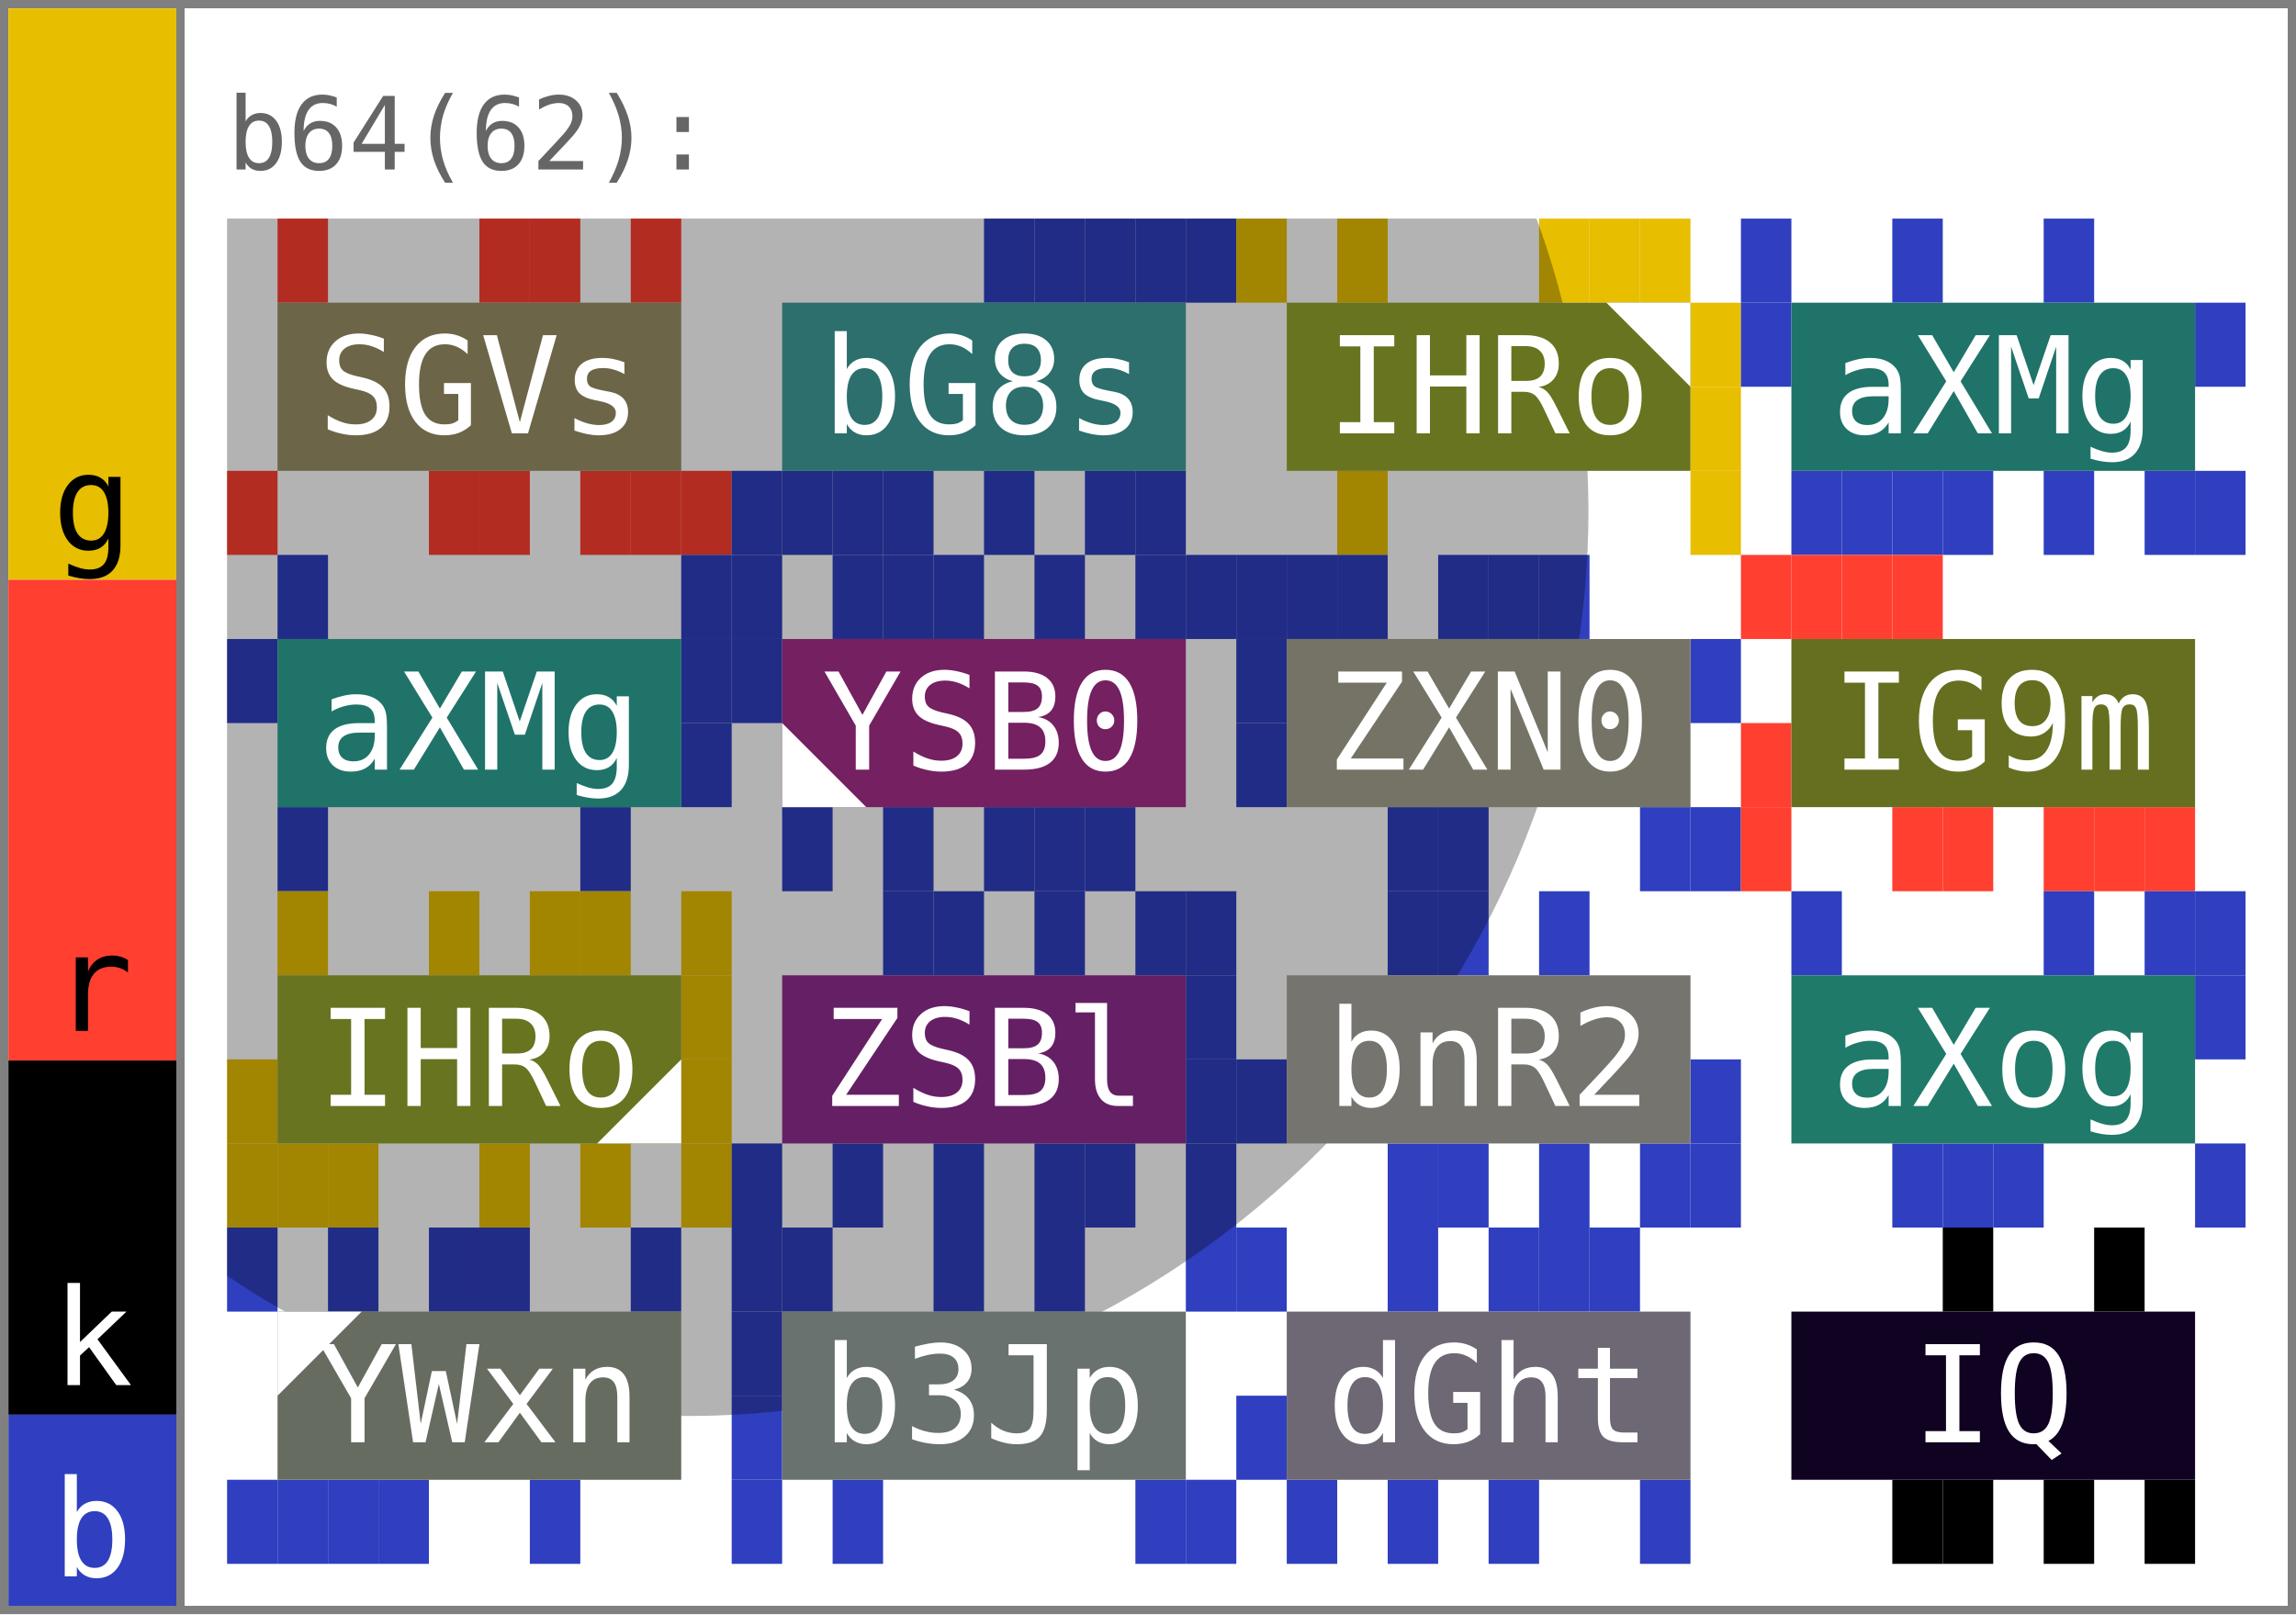
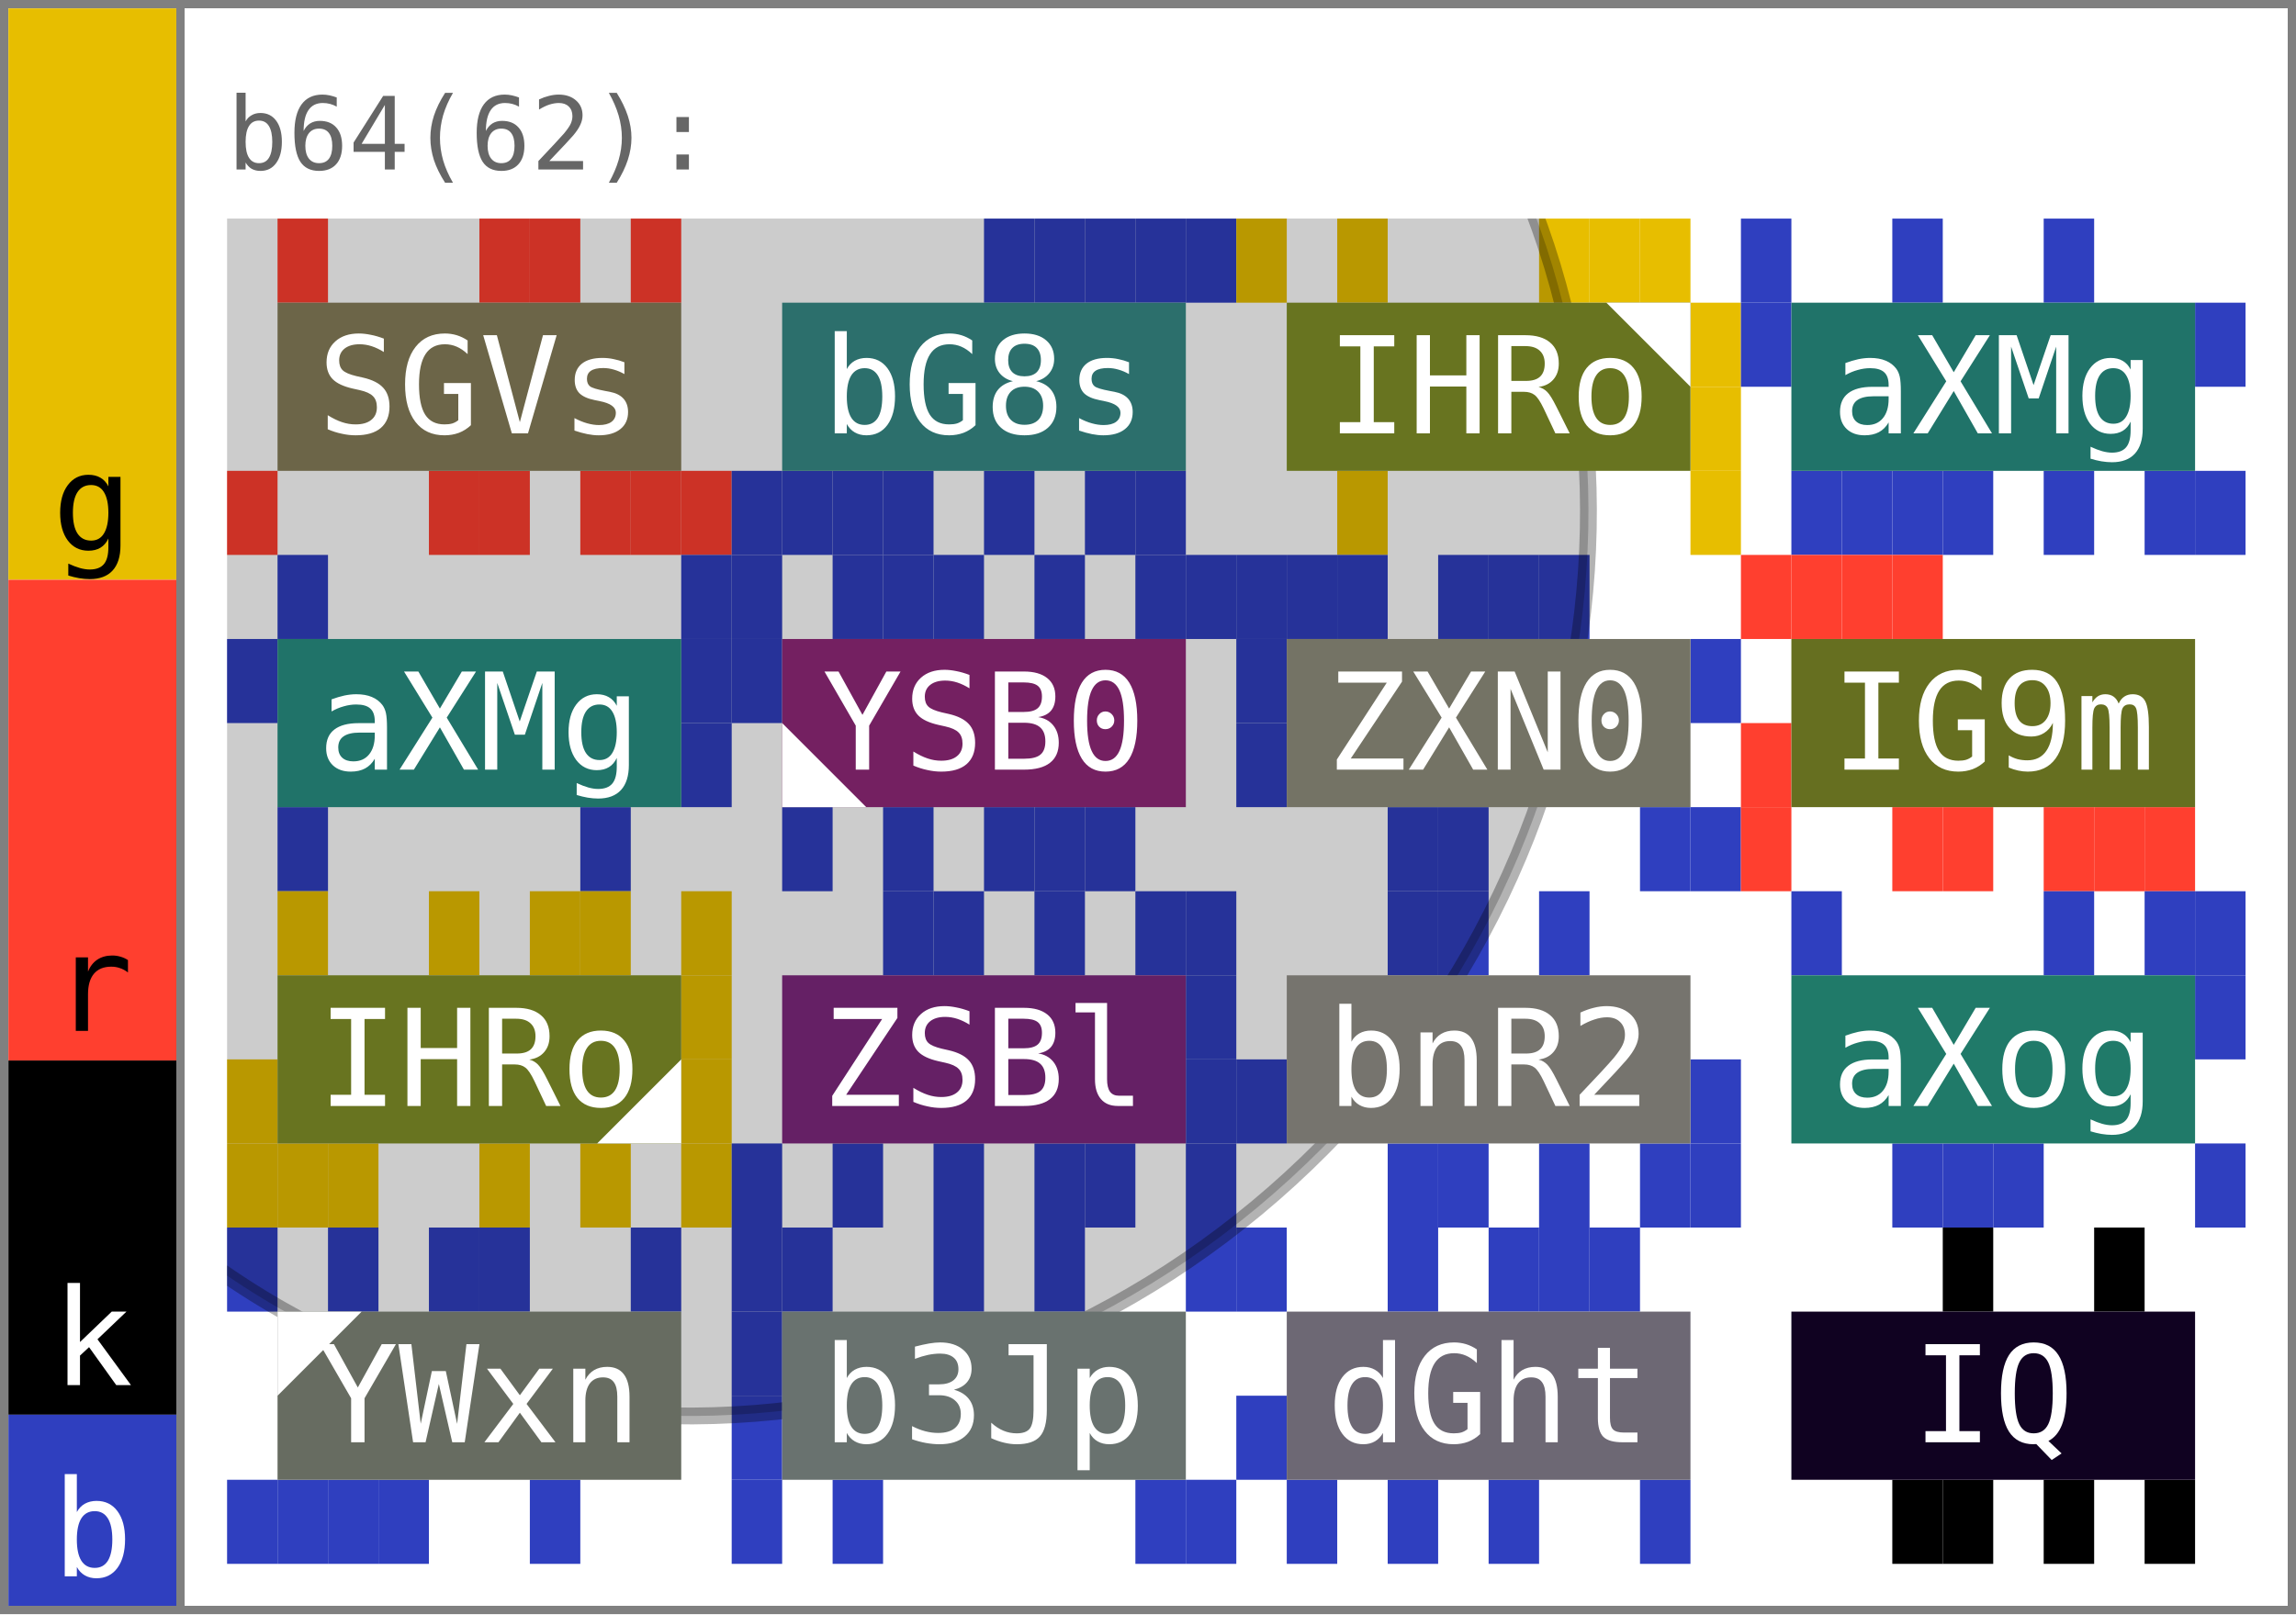
<svg xmlns="http://www.w3.org/2000/svg" width="273.0" height="192.0" viewBox="0 0 273.0 192.0" data-entviz-version="v6" data-entviz-lib="0.6.0" data-input-bytes="62" data-cols="4" data-rows="4">
  <defs>
    <clipPath id="grid-clip-2371623d63e0081d-4x4">
      <rect x="27.0" y="26.0" width="240.0" height="160.0" />
    </clipPath>
  </defs>
  <rect x="0" y="0" width="273.0" height="192.0" fill="#ffffff" />
  <g data-channel="grid">
    <rect x="27.0" y="26.0" width="240.0" height="160.0" fill="#ffffff" />
    <g>
      <rect x="33.0" y="26.0" width="6.0" height="10.0" fill="#ff3f2f" />
      <rect x="57.0" y="26.0" width="6.0" height="10.0" fill="#ff3f2f" />
      <rect x="63.0" y="26.0" width="6.0" height="10.0" fill="#ff3f2f" />
      <rect x="75.0" y="26.0" width="6.0" height="10.0" fill="#ff3f2f" />
      <rect x="81.0" y="56.0" width="6.0" height="10.0" fill="#ff3f2f" />
      <rect x="75.0" y="56.0" width="6.0" height="10.0" fill="#ff3f2f" />
      <rect x="69.0" y="56.0" width="6.0" height="10.0" fill="#ff3f2f" />
      <rect x="57.0" y="56.0" width="6.0" height="10.0" fill="#ff3f2f" />
      <rect x="51.0" y="56.0" width="6.0" height="10.0" fill="#ff3f2f" />
      <rect x="27.0" y="56.0" width="6.0" height="10.0" fill="#ff3f2f" />
      <rect x="117.0" y="26.0" width="6.0" height="10.0" fill="#2f3fbf" />
      <rect x="123.0" y="26.0" width="6.0" height="10.0" fill="#2f3fbf" />
      <rect x="129.0" y="26.0" width="6.0" height="10.0" fill="#2f3fbf" />
      <rect x="135.0" y="26.0" width="6.0" height="10.0" fill="#2f3fbf" />
      <rect x="141.0" y="26.0" width="6.0" height="10.0" fill="#2f3fbf" />
      <rect x="135.0" y="56.0" width="6.0" height="10.0" fill="#2f3fbf" />
      <rect x="129.0" y="56.0" width="6.0" height="10.0" fill="#2f3fbf" />
      <rect x="117.0" y="56.0" width="6.0" height="10.0" fill="#2f3fbf" />
      <rect x="105.0" y="56.0" width="6.0" height="10.0" fill="#2f3fbf" />
      <rect x="99.0" y="56.0" width="6.0" height="10.0" fill="#2f3fbf" />
      <rect x="93.0" y="56.0" width="6.0" height="10.0" fill="#2f3fbf" />
      <rect x="87.0" y="56.0" width="6.0" height="10.0" fill="#2f3fbf" />
      <rect x="147.0" y="26.0" width="6.0" height="10.0" fill="#e7be00" />
      <rect x="159.0" y="26.0" width="6.0" height="10.0" fill="#e7be00" />
      <rect x="183.0" y="26.0" width="6.0" height="10.0" fill="#e7be00" />
      <rect x="189.0" y="26.0" width="6.0" height="10.0" fill="#e7be00" />
      <rect x="195.0" y="26.0" width="6.0" height="10.0" fill="#e7be00" />
      <rect x="201.0" y="36.0" width="6.0" height="10.0" fill="#e7be00" />
      <rect x="201.0" y="46.0" width="6.0" height="10.0" fill="#e7be00" />
      <rect x="201.0" y="56.0" width="6.0" height="10.0" fill="#e7be00" />
      <rect x="159.0" y="56.0" width="6.0" height="10.0" fill="#e7be00" />
      <rect x="207.0" y="26.0" width="6.0" height="10.0" fill="#2f3fbf" />
      <rect x="225.0" y="26.0" width="6.0" height="10.0" fill="#2f3fbf" />
      <rect x="243.0" y="26.0" width="6.0" height="10.0" fill="#2f3fbf" />
      <rect x="261.0" y="36.0" width="6.0" height="10.0" fill="#2f3fbf" />
      <rect x="261.0" y="56.0" width="6.0" height="10.0" fill="#2f3fbf" />
      <rect x="255.0" y="56.0" width="6.0" height="10.0" fill="#2f3fbf" />
      <rect x="243.0" y="56.0" width="6.0" height="10.0" fill="#2f3fbf" />
      <rect x="231.0" y="56.0" width="6.0" height="10.0" fill="#2f3fbf" />
      <rect x="225.0" y="56.0" width="6.0" height="10.0" fill="#2f3fbf" />
      <rect x="219.0" y="56.0" width="6.0" height="10.0" fill="#2f3fbf" />
      <rect x="213.0" y="56.0" width="6.0" height="10.0" fill="#2f3fbf" />
      <rect x="207.0" y="36.0" width="6.0" height="10.0" fill="#2f3fbf" />
      <rect x="33.0" y="66.0" width="6.0" height="10.0" fill="#2f3fbf" />
      <rect x="81.0" y="66.0" width="6.0" height="10.0" fill="#2f3fbf" />
      <rect x="81.0" y="76.0" width="6.0" height="10.0" fill="#2f3fbf" />
      <rect x="81.0" y="86.0" width="6.0" height="10.0" fill="#2f3fbf" />
      <rect x="69.0" y="96.0" width="6.0" height="10.0" fill="#2f3fbf" />
      <rect x="33.0" y="96.0" width="6.0" height="10.0" fill="#2f3fbf" />
      <rect x="27.0" y="76.0" width="6.0" height="10.0" fill="#2f3fbf" />
      <rect x="87.0" y="66.0" width="6.0" height="10.0" fill="#2f3fbf" />
      <rect x="99.0" y="66.0" width="6.0" height="10.0" fill="#2f3fbf" />
      <rect x="105.0" y="66.0" width="6.0" height="10.0" fill="#2f3fbf" />
      <rect x="111.0" y="66.0" width="6.0" height="10.0" fill="#2f3fbf" />
      <rect x="123.0" y="66.0" width="6.0" height="10.0" fill="#2f3fbf" />
      <rect x="135.0" y="66.0" width="6.0" height="10.0" fill="#2f3fbf" />
      <rect x="141.0" y="66.0" width="6.0" height="10.0" fill="#2f3fbf" />
      <rect x="129.0" y="96.0" width="6.0" height="10.0" fill="#2f3fbf" />
      <rect x="123.0" y="96.0" width="6.0" height="10.0" fill="#2f3fbf" />
      <rect x="117.0" y="96.0" width="6.0" height="10.0" fill="#2f3fbf" />
      <rect x="105.0" y="96.0" width="6.0" height="10.0" fill="#2f3fbf" />
      <rect x="93.0" y="96.0" width="6.0" height="10.0" fill="#2f3fbf" />
      <rect x="87.0" y="76.0" width="6.0" height="10.0" fill="#2f3fbf" />
      <rect x="147.0" y="66.0" width="6.0" height="10.0" fill="#2f3fbf" />
      <rect x="153.0" y="66.0" width="6.0" height="10.0" fill="#2f3fbf" />
      <rect x="159.0" y="66.0" width="6.0" height="10.0" fill="#2f3fbf" />
      <rect x="171.0" y="66.0" width="6.0" height="10.0" fill="#2f3fbf" />
      <rect x="177.0" y="66.0" width="6.0" height="10.0" fill="#2f3fbf" />
      <rect x="183.0" y="66.0" width="6.0" height="10.0" fill="#2f3fbf" />
      <rect x="201.0" y="76.0" width="6.0" height="10.0" fill="#2f3fbf" />
      <rect x="201.0" y="96.0" width="6.0" height="10.0" fill="#2f3fbf" />
      <rect x="195.0" y="96.0" width="6.0" height="10.0" fill="#2f3fbf" />
      <rect x="171.0" y="96.0" width="6.0" height="10.0" fill="#2f3fbf" />
      <rect x="165.0" y="96.0" width="6.0" height="10.0" fill="#2f3fbf" />
      <rect x="147.0" y="86.0" width="6.0" height="10.0" fill="#2f3fbf" />
      <rect x="147.0" y="76.0" width="6.0" height="10.0" fill="#2f3fbf" />
      <rect x="207.0" y="66.0" width="6.0" height="10.0" fill="#ff3f2f" />
      <rect x="213.0" y="66.0" width="6.0" height="10.0" fill="#ff3f2f" />
      <rect x="219.0" y="66.0" width="6.0" height="10.0" fill="#ff3f2f" />
      <rect x="225.0" y="66.0" width="6.0" height="10.0" fill="#ff3f2f" />
      <rect x="255.0" y="96.0" width="6.0" height="10.0" fill="#ff3f2f" />
      <rect x="249.0" y="96.0" width="6.0" height="10.0" fill="#ff3f2f" />
      <rect x="243.0" y="96.0" width="6.0" height="10.0" fill="#ff3f2f" />
      <rect x="231.0" y="96.0" width="6.0" height="10.0" fill="#ff3f2f" />
      <rect x="225.0" y="96.0" width="6.0" height="10.0" fill="#ff3f2f" />
      <rect x="207.0" y="96.0" width="6.0" height="10.0" fill="#ff3f2f" />
      <rect x="207.0" y="86.0" width="6.0" height="10.0" fill="#ff3f2f" />
      <rect x="33.0" y="106.0" width="6.0" height="10.0" fill="#e7be00" />
      <rect x="51.0" y="106.0" width="6.0" height="10.0" fill="#e7be00" />
      <rect x="63.0" y="106.0" width="6.0" height="10.0" fill="#e7be00" />
      <rect x="69.0" y="106.0" width="6.0" height="10.0" fill="#e7be00" />
      <rect x="81.0" y="106.0" width="6.0" height="10.0" fill="#e7be00" />
      <rect x="81.0" y="116.0" width="6.0" height="10.0" fill="#e7be00" />
      <rect x="81.0" y="126.0" width="6.0" height="10.0" fill="#e7be00" />
      <rect x="81.0" y="136.0" width="6.0" height="10.0" fill="#e7be00" />
      <rect x="69.0" y="136.0" width="6.0" height="10.0" fill="#e7be00" />
      <rect x="57.0" y="136.0" width="6.0" height="10.0" fill="#e7be00" />
      <rect x="39.0" y="136.0" width="6.0" height="10.0" fill="#e7be00" />
      <rect x="33.0" y="136.0" width="6.0" height="10.0" fill="#e7be00" />
      <rect x="27.0" y="136.0" width="6.0" height="10.0" fill="#e7be00" />
      <rect x="27.0" y="126.0" width="6.0" height="10.0" fill="#e7be00" />
      <rect x="105.0" y="106.0" width="6.0" height="10.0" fill="#2f3fbf" />
      <rect x="111.0" y="106.0" width="6.0" height="10.0" fill="#2f3fbf" />
      <rect x="123.0" y="106.0" width="6.0" height="10.0" fill="#2f3fbf" />
      <rect x="135.0" y="106.0" width="6.0" height="10.0" fill="#2f3fbf" />
      <rect x="141.0" y="106.0" width="6.0" height="10.0" fill="#2f3fbf" />
      <rect x="141.0" y="116.0" width="6.0" height="10.0" fill="#2f3fbf" />
      <rect x="141.0" y="126.0" width="6.0" height="10.0" fill="#2f3fbf" />
      <rect x="141.0" y="136.0" width="6.0" height="10.0" fill="#2f3fbf" />
      <rect x="129.0" y="136.0" width="6.0" height="10.0" fill="#2f3fbf" />
      <rect x="123.0" y="136.0" width="6.0" height="10.0" fill="#2f3fbf" />
      <rect x="111.0" y="136.0" width="6.0" height="10.0" fill="#2f3fbf" />
      <rect x="99.0" y="136.0" width="6.0" height="10.0" fill="#2f3fbf" />
      <rect x="87.0" y="136.0" width="6.0" height="10.0" fill="#2f3fbf" />
      <rect x="165.0" y="106.0" width="6.0" height="10.0" fill="#2f3fbf" />
      <rect x="171.0" y="106.0" width="6.0" height="10.0" fill="#2f3fbf" />
      <rect x="183.0" y="106.0" width="6.0" height="10.0" fill="#2f3fbf" />
      <rect x="201.0" y="126.0" width="6.0" height="10.0" fill="#2f3fbf" />
      <rect x="201.0" y="136.0" width="6.0" height="10.0" fill="#2f3fbf" />
      <rect x="195.0" y="136.0" width="6.0" height="10.0" fill="#2f3fbf" />
      <rect x="183.0" y="136.0" width="6.0" height="10.0" fill="#2f3fbf" />
      <rect x="171.0" y="136.0" width="6.0" height="10.0" fill="#2f3fbf" />
      <rect x="165.0" y="136.0" width="6.0" height="10.0" fill="#2f3fbf" />
      <rect x="147.0" y="126.0" width="6.0" height="10.0" fill="#2f3fbf" />
      <rect x="213.0" y="106.0" width="6.0" height="10.0" fill="#2f3fbf" />
      <rect x="243.0" y="106.0" width="6.0" height="10.0" fill="#2f3fbf" />
      <rect x="255.0" y="106.0" width="6.0" height="10.0" fill="#2f3fbf" />
      <rect x="261.0" y="106.0" width="6.0" height="10.0" fill="#2f3fbf" />
      <rect x="261.0" y="116.0" width="6.0" height="10.0" fill="#2f3fbf" />
      <rect x="261.0" y="136.0" width="6.0" height="10.0" fill="#2f3fbf" />
      <rect x="237.0" y="136.0" width="6.0" height="10.0" fill="#2f3fbf" />
      <rect x="231.0" y="136.0" width="6.0" height="10.0" fill="#2f3fbf" />
      <rect x="225.0" y="136.0" width="6.0" height="10.0" fill="#2f3fbf" />
      <rect x="27.0" y="146.0" width="6.0" height="10.0" fill="#2f3fbf" />
      <rect x="39.0" y="146.0" width="6.0" height="10.0" fill="#2f3fbf" />
      <rect x="51.0" y="146.0" width="6.0" height="10.0" fill="#2f3fbf" />
      <rect x="57.0" y="146.0" width="6.0" height="10.0" fill="#2f3fbf" />
      <rect x="75.0" y="146.0" width="6.0" height="10.0" fill="#2f3fbf" />
      <rect x="63.0" y="176.0" width="6.0" height="10.0" fill="#2f3fbf" />
      <rect x="45.0" y="176.0" width="6.0" height="10.0" fill="#2f3fbf" />
      <rect x="39.0" y="176.0" width="6.0" height="10.0" fill="#2f3fbf" />
      <rect x="33.0" y="176.0" width="6.0" height="10.0" fill="#2f3fbf" />
      <rect x="27.0" y="176.0" width="6.0" height="10.0" fill="#2f3fbf" />
      <rect x="87.0" y="146.0" width="6.0" height="10.0" fill="#2f3fbf" />
      <rect x="93.0" y="146.0" width="6.0" height="10.0" fill="#2f3fbf" />
      <rect x="111.0" y="146.0" width="6.0" height="10.0" fill="#2f3fbf" />
      <rect x="123.0" y="146.0" width="6.0" height="10.0" fill="#2f3fbf" />
      <rect x="141.0" y="146.0" width="6.0" height="10.0" fill="#2f3fbf" />
      <rect x="141.0" y="176.0" width="6.0" height="10.0" fill="#2f3fbf" />
      <rect x="135.0" y="176.0" width="6.0" height="10.0" fill="#2f3fbf" />
      <rect x="99.0" y="176.0" width="6.0" height="10.0" fill="#2f3fbf" />
      <rect x="87.0" y="176.0" width="6.0" height="10.0" fill="#2f3fbf" />
      <rect x="87.0" y="166.0" width="6.0" height="10.0" fill="#2f3fbf" />
      <rect x="87.0" y="156.0" width="6.0" height="10.0" fill="#2f3fbf" />
      <rect x="147.0" y="146.0" width="6.0" height="10.0" fill="#2f3fbf" />
      <rect x="165.0" y="146.0" width="6.0" height="10.0" fill="#2f3fbf" />
      <rect x="177.0" y="146.0" width="6.0" height="10.0" fill="#2f3fbf" />
      <rect x="183.0" y="146.0" width="6.0" height="10.0" fill="#2f3fbf" />
      <rect x="189.0" y="146.0" width="6.0" height="10.0" fill="#2f3fbf" />
      <rect x="195.0" y="176.0" width="6.0" height="10.0" fill="#2f3fbf" />
      <rect x="177.0" y="176.0" width="6.0" height="10.0" fill="#2f3fbf" />
      <rect x="165.0" y="176.0" width="6.0" height="10.0" fill="#2f3fbf" />
      <rect x="153.0" y="176.0" width="6.0" height="10.0" fill="#2f3fbf" />
      <rect x="147.0" y="166.0" width="6.0" height="10.0" fill="#2f3fbf" />
      <rect x="231.0" y="146.0" width="6.0" height="10.0" fill="#000000" />
      <rect x="249.0" y="146.0" width="6.0" height="10.0" fill="#000000" />
      <rect x="255.0" y="176.0" width="6.0" height="10.0" fill="#000000" />
      <rect x="243.0" y="176.0" width="6.0" height="10.0" fill="#000000" />
      <rect x="231.0" y="176.0" width="6.0" height="10.0" fill="#000000" />
      <rect x="225.0" y="176.0" width="6.0" height="10.0" fill="#000000" />
    </g>
    <g clip-path="url(#grid-clip-2371623d63e0081d-4x4)" data-channel="ellipse" data-ellipse-anchor-x="87.0" data-ellipse-anchor-y="66.0" data-ellipse-rx="104.70520903947423" data-ellipse-ry="99.5132152028061" data-ellipse-rotation-deg="132.0">
-       <ellipse cx="87.0" cy="66.0" rx="104.705" ry="99.513" transform="rotate(132.0 87.0 66.0)" fill="#000000" fill-opacity="0.3" />
+       <ellipse cx="87.0" cy="66.0" rx="104.705" ry="99.513" transform="rotate(132.0 87.0 66.0)" fill="#000000" stroke="#000000" fill-opacity="0.2" stroke-opacity="0.3" stroke-width="2.0" />
    </g>
    <g>
      <g data-channel="cell" data-cell-index="0" data-cell-row="0" data-cell-col="0">
        <rect x="33.0" y="36.0" width="48.0" height="20.0" fill="#6c6548" />
        <text x="57.0" y="46.0" fill="#ffffff" style="font-family: &quot;JetBrains Mono&quot;, &quot;Menlo&quot;, &quot;Consolas&quot;, &quot;DejaVu Sans Mono&quot;, &quot;Liberation Mono&quot;, &quot;Roboto Mono&quot;, &quot;Noto Sans Mono&quot;, monospace; font-size: 16.0px;" text-anchor="middle" dominant-baseline="central">SGVs</text>
      </g>
      <g data-channel="cell" data-cell-index="1" data-cell-row="0" data-cell-col="1">
        <rect x="93.0" y="36.0" width="48.0" height="20.0" fill="#2c6f6c" />
        <text x="117.0" y="46.0" fill="#ffffff" style="font-family: &quot;JetBrains Mono&quot;, &quot;Menlo&quot;, &quot;Consolas&quot;, &quot;DejaVu Sans Mono&quot;, &quot;Liberation Mono&quot;, &quot;Roboto Mono&quot;, &quot;Noto Sans Mono&quot;, monospace; font-size: 16.0px;" text-anchor="middle" dominant-baseline="central">bG8s</text>
      </g>
      <g data-channel="cell" data-cell-index="2" data-cell-row="0" data-cell-col="2" data-cell-quartile="2">
        <rect x="153.0" y="36.0" width="48.0" height="20.0" fill="#687420" />
        <text x="177.0" y="46.0" fill="#ffffff" style="font-family: &quot;JetBrains Mono&quot;, &quot;Menlo&quot;, &quot;Consolas&quot;, &quot;DejaVu Sans Mono&quot;, &quot;Liberation Mono&quot;, &quot;Roboto Mono&quot;, &quot;Noto Sans Mono&quot;, monospace; font-size: 16.0px;" text-anchor="middle" dominant-baseline="central">IHRo</text>
        <polygon points="201.0,36.0 191.0,36.0 201.0,46.0" fill="#ffffff" />
      </g>
      <g data-channel="cell" data-cell-index="3" data-cell-row="0" data-cell-col="3">
        <rect x="213.0" y="36.0" width="48.0" height="20.0" fill="#207369" />
        <text x="237.0" y="46.0" fill="#ffffff" style="font-family: &quot;JetBrains Mono&quot;, &quot;Menlo&quot;, &quot;Consolas&quot;, &quot;DejaVu Sans Mono&quot;, &quot;Liberation Mono&quot;, &quot;Roboto Mono&quot;, &quot;Noto Sans Mono&quot;, monospace; font-size: 16.0px;" text-anchor="middle" dominant-baseline="central">aXMg</text>
      </g>
      <g data-channel="cell" data-cell-index="4" data-cell-row="1" data-cell-col="0">
        <rect x="33.0" y="76.0" width="48.0" height="20.0" fill="#207369" />
        <text x="57.0" y="86.0" fill="#ffffff" style="font-family: &quot;JetBrains Mono&quot;, &quot;Menlo&quot;, &quot;Consolas&quot;, &quot;DejaVu Sans Mono&quot;, &quot;Liberation Mono&quot;, &quot;Roboto Mono&quot;, &quot;Noto Sans Mono&quot;, monospace; font-size: 16.0px;" text-anchor="middle" dominant-baseline="central">aXMg</text>
      </g>
      <g data-channel="cell" data-cell-index="5" data-cell-row="1" data-cell-col="1" data-cell-quartile="4">
        <rect x="93.0" y="76.0" width="48.0" height="20.0" fill="#742061" />
        <text x="117.0" y="86.0" fill="#ffffff" style="font-family: &quot;JetBrains Mono&quot;, &quot;Menlo&quot;, &quot;Consolas&quot;, &quot;DejaVu Sans Mono&quot;, &quot;Liberation Mono&quot;, &quot;Roboto Mono&quot;, &quot;Noto Sans Mono&quot;, monospace; font-size: 16.0px;" text-anchor="middle" dominant-baseline="central">YSB0</text>
        <polygon points="93.0,96.0 93.0,86.0 103.0,96.0" fill="#ffffff" />
      </g>
      <g data-channel="cell" data-cell-index="6" data-cell-row="1" data-cell-col="2">
        <rect x="153.0" y="76.0" width="48.0" height="20.0" fill="#747365" />
        <text x="177.0" y="86.0" fill="#ffffff" style="font-family: &quot;JetBrains Mono&quot;, &quot;Menlo&quot;, &quot;Consolas&quot;, &quot;DejaVu Sans Mono&quot;, &quot;Liberation Mono&quot;, &quot;Roboto Mono&quot;, &quot;Noto Sans Mono&quot;, monospace; font-size: 16.0px;" text-anchor="middle" dominant-baseline="central">ZXN0</text>
      </g>
      <g data-channel="cell" data-cell-index="7" data-cell-row="1" data-cell-col="3">
        <rect x="213.0" y="76.0" width="48.0" height="20.0" fill="#666f20" />
        <text x="237.0" y="86.0" fill="#ffffff" style="font-family: &quot;JetBrains Mono&quot;, &quot;Menlo&quot;, &quot;Consolas&quot;, &quot;DejaVu Sans Mono&quot;, &quot;Liberation Mono&quot;, &quot;Roboto Mono&quot;, &quot;Noto Sans Mono&quot;, monospace; font-size: 16.0px;" text-anchor="middle" dominant-baseline="central">IG9m</text>
      </g>
      <g data-channel="cell" data-cell-index="8" data-cell-row="2" data-cell-col="0" data-cell-quartile="3">
        <rect x="33.0" y="116.0" width="48.0" height="20.0" fill="#687420" />
        <text x="57.0" y="126.0" fill="#ffffff" style="font-family: &quot;JetBrains Mono&quot;, &quot;Menlo&quot;, &quot;Consolas&quot;, &quot;DejaVu Sans Mono&quot;, &quot;Liberation Mono&quot;, &quot;Roboto Mono&quot;, &quot;Noto Sans Mono&quot;, monospace; font-size: 16.0px;" text-anchor="middle" dominant-baseline="central">IHRo</text>
        <polygon points="81.0,136.0 81.0,126.0 71.0,136.0" fill="#ffffff" />
      </g>
      <g data-channel="cell" data-cell-index="9" data-cell-row="2" data-cell-col="1">
        <rect x="93.0" y="116.0" width="48.0" height="20.0" fill="#652065" />
        <text x="117.0" y="126.0" fill="#ffffff" style="font-family: &quot;JetBrains Mono&quot;, &quot;Menlo&quot;, &quot;Consolas&quot;, &quot;DejaVu Sans Mono&quot;, &quot;Liberation Mono&quot;, &quot;Roboto Mono&quot;, &quot;Noto Sans Mono&quot;, monospace; font-size: 16.0px;" text-anchor="middle" dominant-baseline="central">ZSBl</text>
      </g>
      <g data-channel="cell" data-cell-index="10" data-cell-row="2" data-cell-col="2">
        <rect x="153.0" y="116.0" width="48.0" height="20.0" fill="#76746e" />
        <text x="177.0" y="126.0" fill="#ffffff" style="font-family: &quot;JetBrains Mono&quot;, &quot;Menlo&quot;, &quot;Consolas&quot;, &quot;DejaVu Sans Mono&quot;, &quot;Liberation Mono&quot;, &quot;Roboto Mono&quot;, &quot;Noto Sans Mono&quot;, monospace; font-size: 16.0px;" text-anchor="middle" dominant-baseline="central">bnR2</text>
      </g>
      <g data-channel="cell" data-cell-index="11" data-cell-row="2" data-cell-col="3">
        <rect x="213.0" y="116.0" width="48.0" height="20.0" fill="#207a69" />
        <text x="237.0" y="126.0" fill="#ffffff" style="font-family: &quot;JetBrains Mono&quot;, &quot;Menlo&quot;, &quot;Consolas&quot;, &quot;DejaVu Sans Mono&quot;, &quot;Liberation Mono&quot;, &quot;Roboto Mono&quot;, &quot;Noto Sans Mono&quot;, monospace; font-size: 16.0px;" text-anchor="middle" dominant-baseline="central">aXog</text>
      </g>
      <g data-channel="cell" data-cell-index="12" data-cell-row="3" data-cell-col="0" data-cell-quartile="1">
        <rect x="33.0" y="156.0" width="48.0" height="20.0" fill="#676c61" />
        <text x="57.0" y="166.0" fill="#ffffff" style="font-family: &quot;JetBrains Mono&quot;, &quot;Menlo&quot;, &quot;Consolas&quot;, &quot;DejaVu Sans Mono&quot;, &quot;Liberation Mono&quot;, &quot;Roboto Mono&quot;, &quot;Noto Sans Mono&quot;, monospace; font-size: 16.0px;" text-anchor="middle" dominant-baseline="central">YWxn</text>
        <polygon points="33.0,156.0 43.0,156.0 33.0,166.0" fill="#ffffff" />
      </g>
      <g data-channel="cell" data-cell-index="13" data-cell-row="3" data-cell-col="1">
        <rect x="93.0" y="156.0" width="48.0" height="20.0" fill="#69726f" />
        <text x="117.0" y="166.0" fill="#ffffff" style="font-family: &quot;JetBrains Mono&quot;, &quot;Menlo&quot;, &quot;Consolas&quot;, &quot;DejaVu Sans Mono&quot;, &quot;Liberation Mono&quot;, &quot;Roboto Mono&quot;, &quot;Noto Sans Mono&quot;, monospace; font-size: 16.0px;" text-anchor="middle" dominant-baseline="central">b3Jp</text>
      </g>
      <g data-channel="cell" data-cell-index="14" data-cell-row="3" data-cell-col="2">
        <rect x="153.0" y="156.0" width="48.0" height="20.0" fill="#6d6874" />
        <text x="177.0" y="166.0" fill="#ffffff" style="font-family: &quot;JetBrains Mono&quot;, &quot;Menlo&quot;, &quot;Consolas&quot;, &quot;DejaVu Sans Mono&quot;, &quot;Liberation Mono&quot;, &quot;Roboto Mono&quot;, &quot;Noto Sans Mono&quot;, monospace; font-size: 16.0px;" text-anchor="middle" dominant-baseline="central">dGht</text>
      </g>
      <g data-channel="cell" data-cell-index="15" data-cell-row="3" data-cell-col="3">
        <rect x="213.0" y="156.0" width="48.0" height="20.0" fill="#100221" />
        <text x="237.0" y="166.0" fill="#ffffff" style="font-family: &quot;JetBrains Mono&quot;, &quot;Menlo&quot;, &quot;Consolas&quot;, &quot;DejaVu Sans Mono&quot;, &quot;Liberation Mono&quot;, &quot;Roboto Mono&quot;, &quot;Noto Sans Mono&quot;, monospace; font-size: 16.0px;" text-anchor="middle" dominant-baseline="central">IQ</text>
      </g>
    </g>
  </g>
  <g data-channel="color-bar">
    <g data-color-bar-rank="0" data-color-bar-band="G">
      <rect x="1" y="1" width="20.0" height="67.956" fill="#e7be00" />
      <text x="11.0" y="65.436" fill="#000000" style="font-family: &quot;JetBrains Mono&quot;, &quot;Menlo&quot;, &quot;Consolas&quot;, &quot;DejaVu Sans Mono&quot;, &quot;Liberation Mono&quot;, &quot;Roboto Mono&quot;, &quot;Noto Sans Mono&quot;, monospace; font-size: 16.0px;" text-anchor="middle" data-color-bar-letter="true">g</text>
    </g>
    <g data-color-bar-rank="1" data-color-bar-band="R">
      <rect x="1" y="68.956" width="20.0" height="57.178" fill="#ff3f2f" />
      <text x="11.0" y="122.614" fill="#000000" style="font-family: &quot;JetBrains Mono&quot;, &quot;Menlo&quot;, &quot;Consolas&quot;, &quot;DejaVu Sans Mono&quot;, &quot;Liberation Mono&quot;, &quot;Roboto Mono&quot;, &quot;Noto Sans Mono&quot;, monospace; font-size: 16.0px;" text-anchor="middle" data-color-bar-letter="true">r</text>
    </g>
    <g data-color-bar-rank="2" data-color-bar-band="K">
      <rect x="1" y="126.134" width="20.0" height="42.127" fill="#000000" />
      <text x="11.0" y="164.741" fill="#ffffff" style="font-family: &quot;JetBrains Mono&quot;, &quot;Menlo&quot;, &quot;Consolas&quot;, &quot;DejaVu Sans Mono&quot;, &quot;Liberation Mono&quot;, &quot;Roboto Mono&quot;, &quot;Noto Sans Mono&quot;, monospace; font-size: 16.0px;" text-anchor="middle" data-color-bar-letter="true">k</text>
    </g>
    <g data-color-bar-rank="3" data-color-bar-band="B">
      <rect x="1" y="168.261" width="20.0" height="22.739" fill="#2f3fbf" />
      <text x="11.0" y="187.48" fill="#ffffff" style="font-family: &quot;JetBrains Mono&quot;, &quot;Menlo&quot;, &quot;Consolas&quot;, &quot;DejaVu Sans Mono&quot;, &quot;Liberation Mono&quot;, &quot;Roboto Mono&quot;, &quot;Noto Sans Mono&quot;, monospace; font-size: 16.0px;" text-anchor="middle" data-color-bar-letter="true">b</text>
    </g>
  </g>
  <g data-channel="label-top">
    <text x="27.0" y="16.0" fill="#666666" style="font-family: &quot;JetBrains Mono&quot;, &quot;Menlo&quot;, &quot;Consolas&quot;, &quot;DejaVu Sans Mono&quot;, &quot;Liberation Mono&quot;, &quot;Roboto Mono&quot;, &quot;Noto Sans Mono&quot;, monospace; font-size: 12.0px;" dominant-baseline="central">b64(62):</text>
  </g>
  <line x1="0" y1="0.5" x2="273.0" y2="0.5" stroke="#808080" stroke-width="1" shape-rendering="crispEdges" />
  <line x1="272.5" y1="0" x2="272.5" y2="192.0" stroke="#808080" stroke-width="1" shape-rendering="crispEdges" />
  <line x1="0" y1="191.5" x2="273.0" y2="191.5" stroke="#808080" stroke-width="1" shape-rendering="crispEdges" />
  <line x1="0.5" y1="0" x2="0.5" y2="192.0" stroke="#808080" stroke-width="1" shape-rendering="crispEdges" />
  <line x1="21.5" y1="0" x2="21.5" y2="192.0" stroke="#808080" stroke-width="1" shape-rendering="crispEdges" />
</svg>
